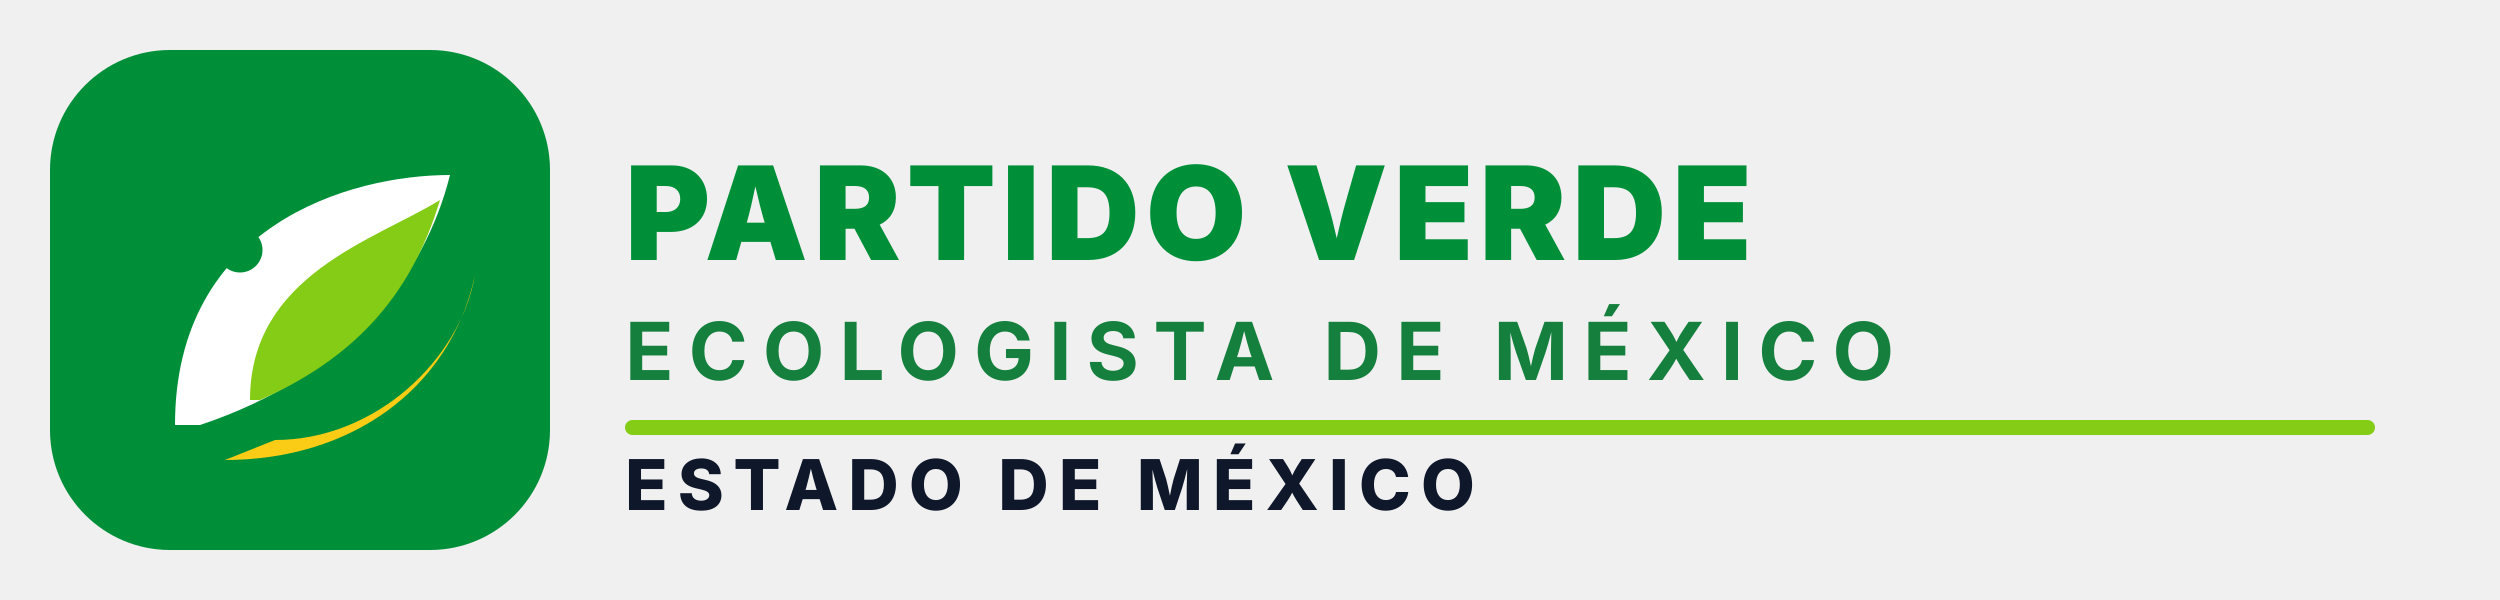
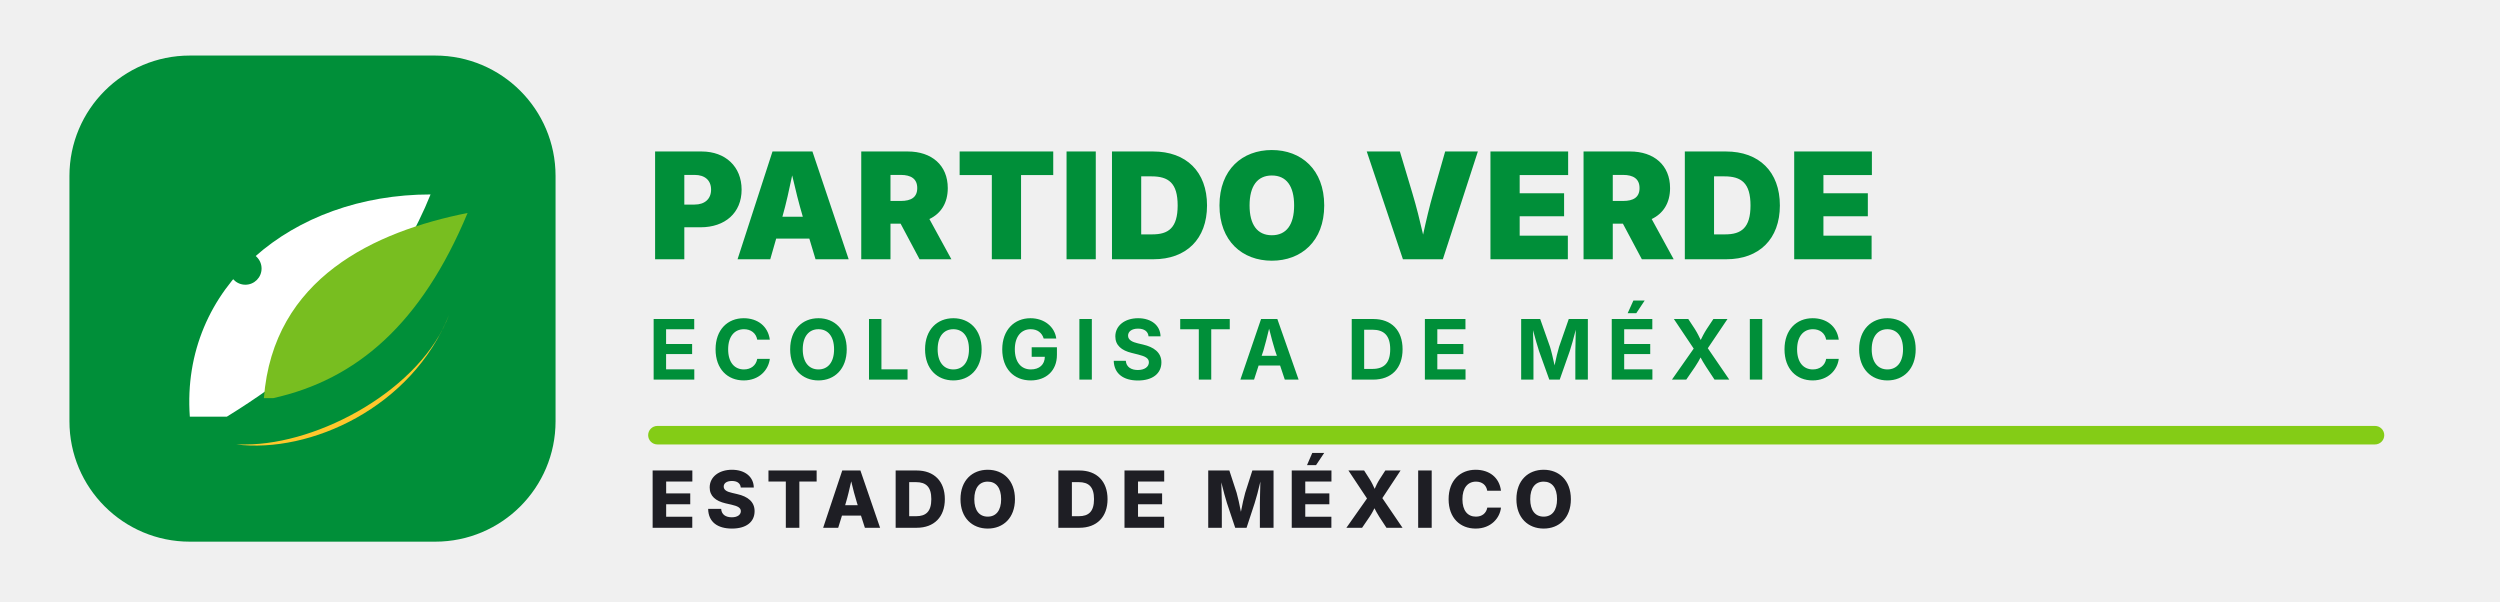
- <svg xmlns="http://www.w3.org/2000/svg" viewBox="0 0 500 120" fill="none">
-   <g transform="translate(10, 10)">
-     <rect width="100" height="100" rx="24" fill="#008f39" />
-     <path d="M25 75 C 25 35, 60 25, 80 25 C 75 45, 60 65, 30 75 Z" fill="#ffffff" />
-     <path d="M40 70 C 40 45, 65 38, 78 30 C 72 50, 60 62, 42 70 Z" fill="#84cc16" />
-     <circle cx="38" cy="40" r="4.5" fill="#008f39" />
-     <path d="M45 78 C 65 78, 82 62, 85 45 C 80 68, 60 82, 35 82 Z" fill="#facc15" />
+ <svg xmlns="http://www.w3.org/2000/svg" viewBox="0 0 540 130" fill="none">
+   <g transform="translate(15, 12)">
+     <rect width="105" height="105" rx="26" fill="#008f39" />
+     <path d="M26 78 C 24 50, 48 30, 78 30 C 72 45, 60 62, 34 78 Z" fill="#ffffff" />
+     <circle cx="38" cy="46" r="3.5" fill="#008f39" />
+     <path d="M42 74 C 44 48, 66 38, 86 34 C 76 58, 62 70, 44 74 Z" fill="#78BE20" />
+     <path d="M38 84 C 54 84, 76 72, 82 56 C 74 76, 52 86, 36 84 Z" fill="#FFC72C" />
  </g>
-   <g transform="translate(125, 28)">
-     <text x="0" y="24" font-family="'Inter', 'Montserrat', 'Segoe UI', sans-serif" font-weight="900" font-size="26" fill="#008f39" letter-spacing="1.2">PARTIDO VERDE</text>
-     <text x="0" y="48" font-family="'Inter', 'Montserrat', 'Segoe UI', sans-serif" font-weight="700" font-size="16" fill="#15803d" letter-spacing="3">ECOLOGISTA DE MÉXICO</text>
-     <rect x="0" y="56" width="350" height="3" fill="#84cc16" rx="1.5" />
-     <text x="0" y="74" font-family="'Inter', 'Montserrat', 'Segoe UI', sans-serif" font-weight="800" font-size="14" fill="#0f172a" letter-spacing="2">ESTADO DE MÉXICO</text>
+   <g transform="translate(140, 24)">
+     <text x="0" y="32" font-family="'Montserrat', 'Inter', Arial, sans-serif" font-weight="900" font-size="32" fill="#008f39" letter-spacing="0.5">PARTIDO VERDE</text>
+     <text x="0" y="58" font-family="'Montserrat', 'Inter', Arial, sans-serif" font-weight="700" font-size="18" fill="#008f39" letter-spacing="2.8">ECOLOGISTA DE MÉXICO</text>
+     <rect x="0" y="68" width="375" height="4" fill="#84cc16" rx="2" />
+     <text x="0" y="90" font-family="'Montserrat', 'Inter', Arial, sans-serif" font-weight="800" font-size="17" fill="#1e1e24" letter-spacing="2">ESTADO DE MÉXICO</text>
  </g>
</svg>
